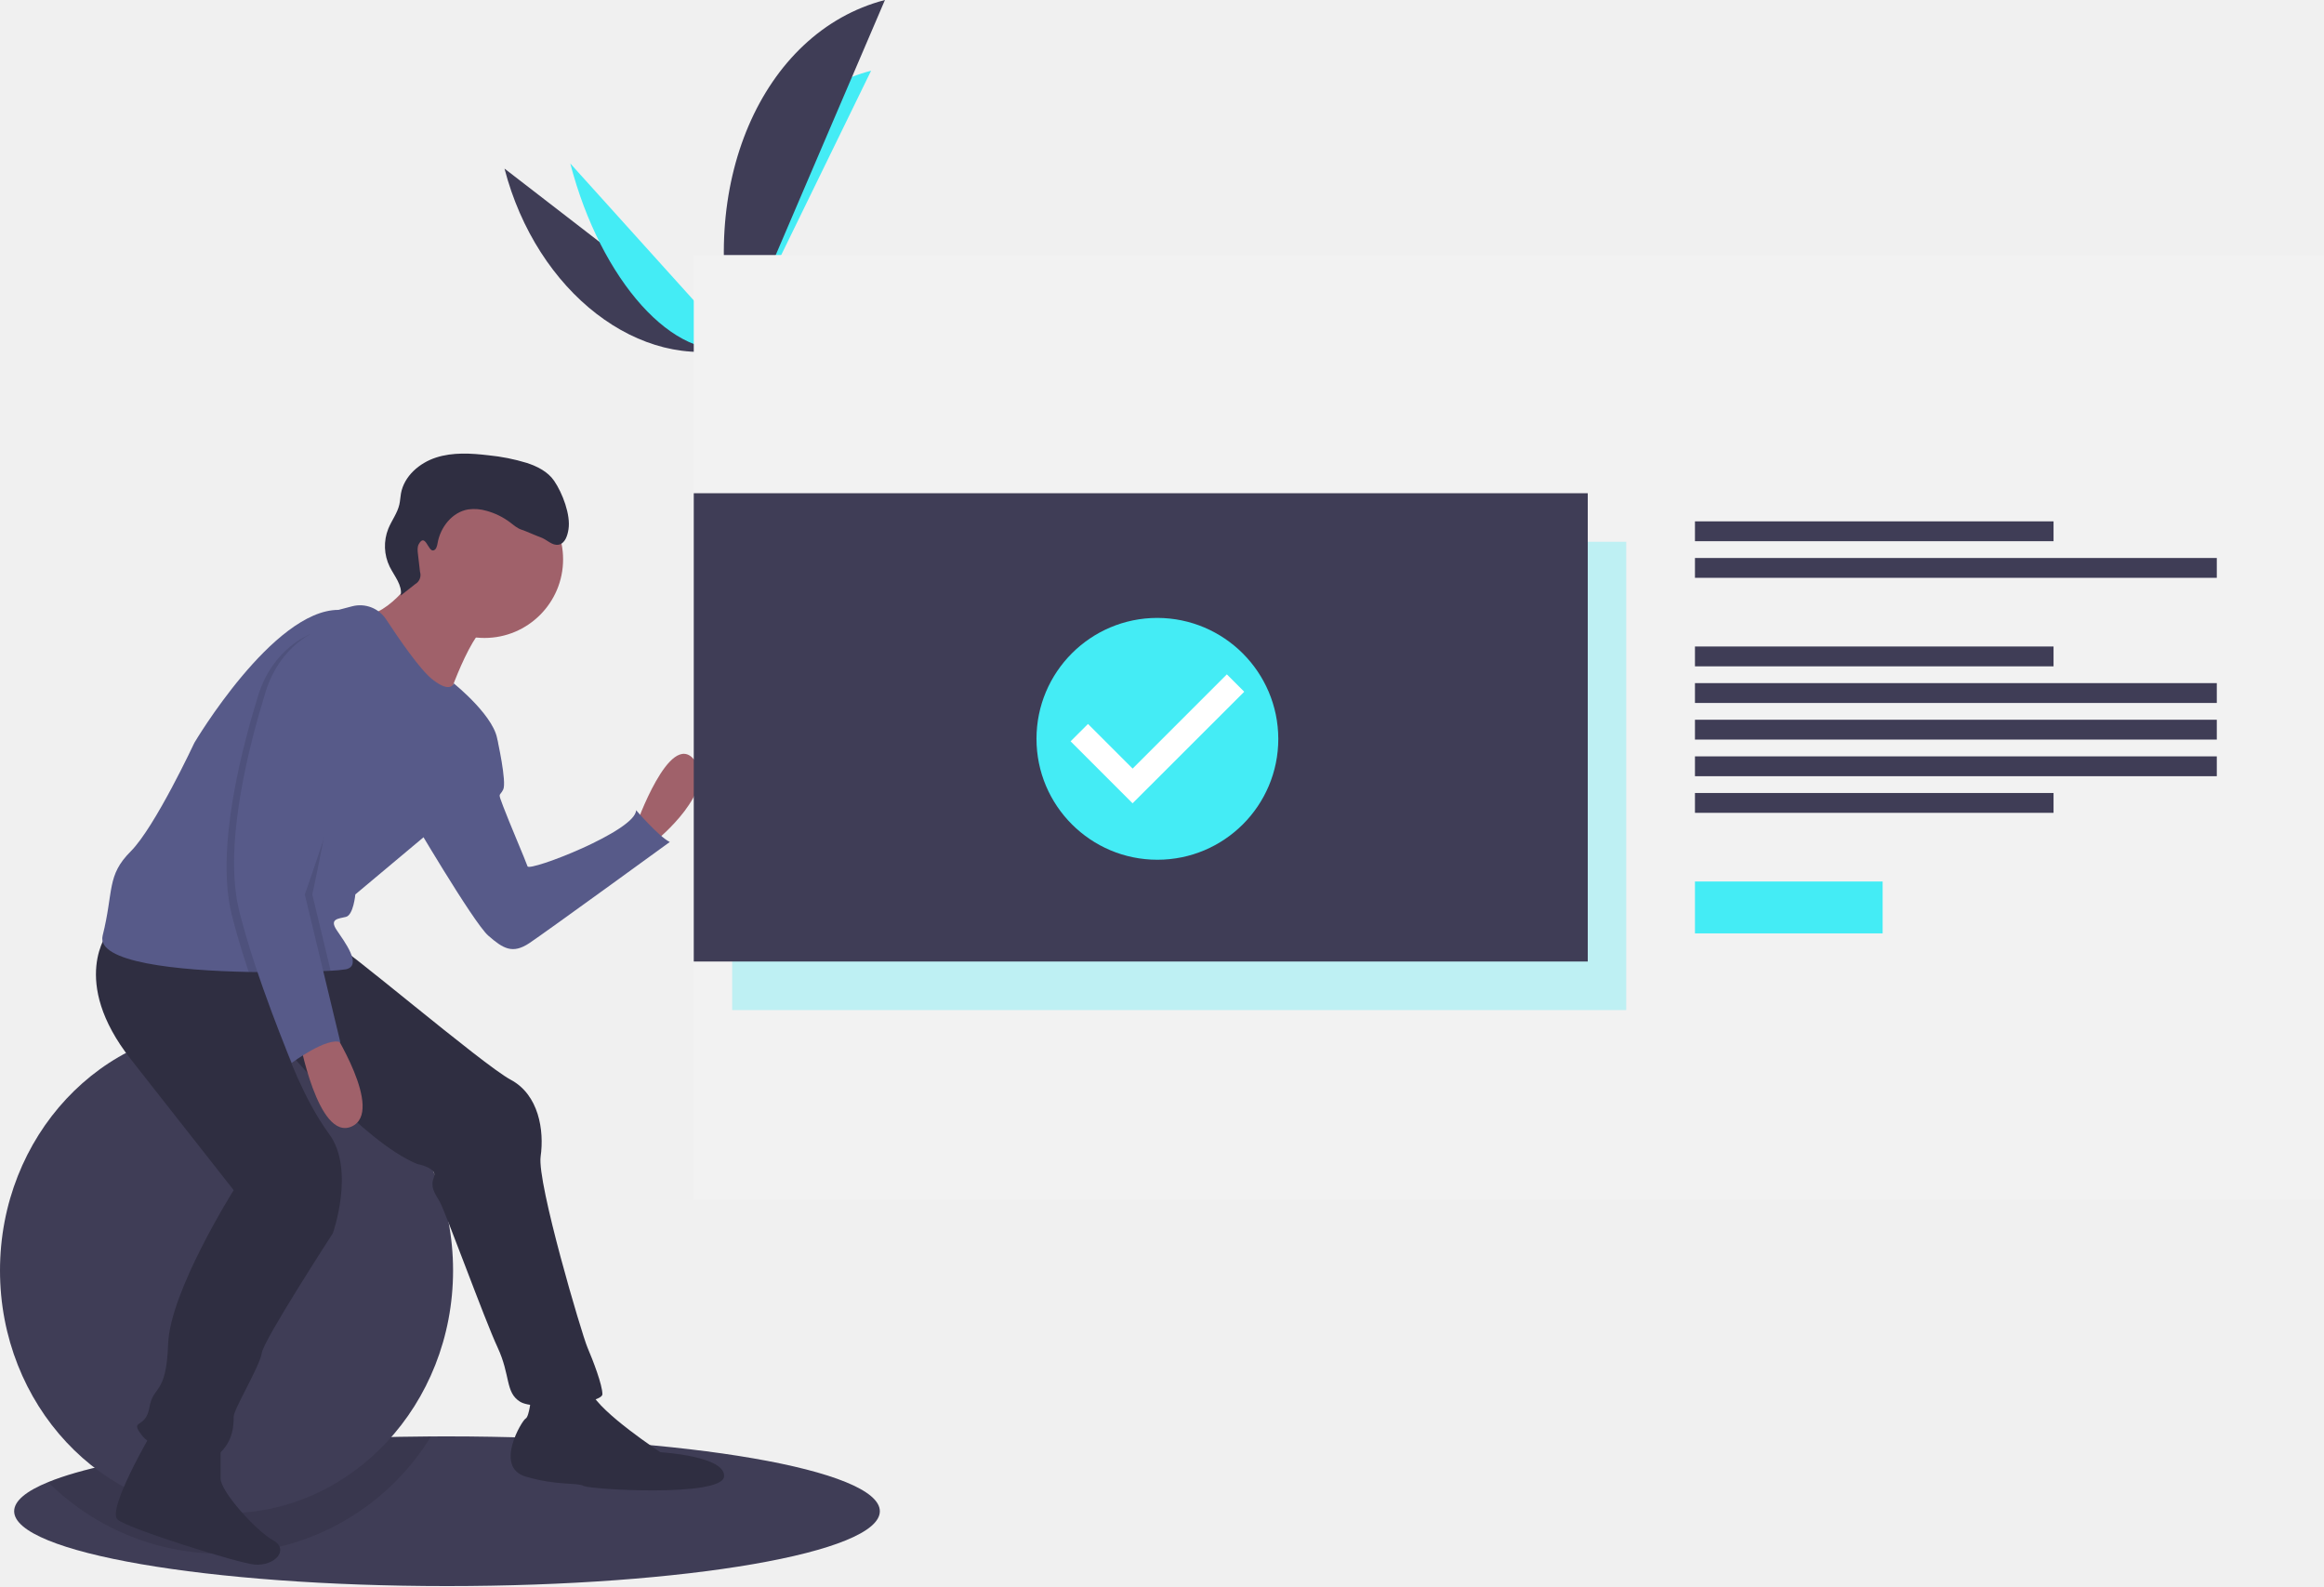
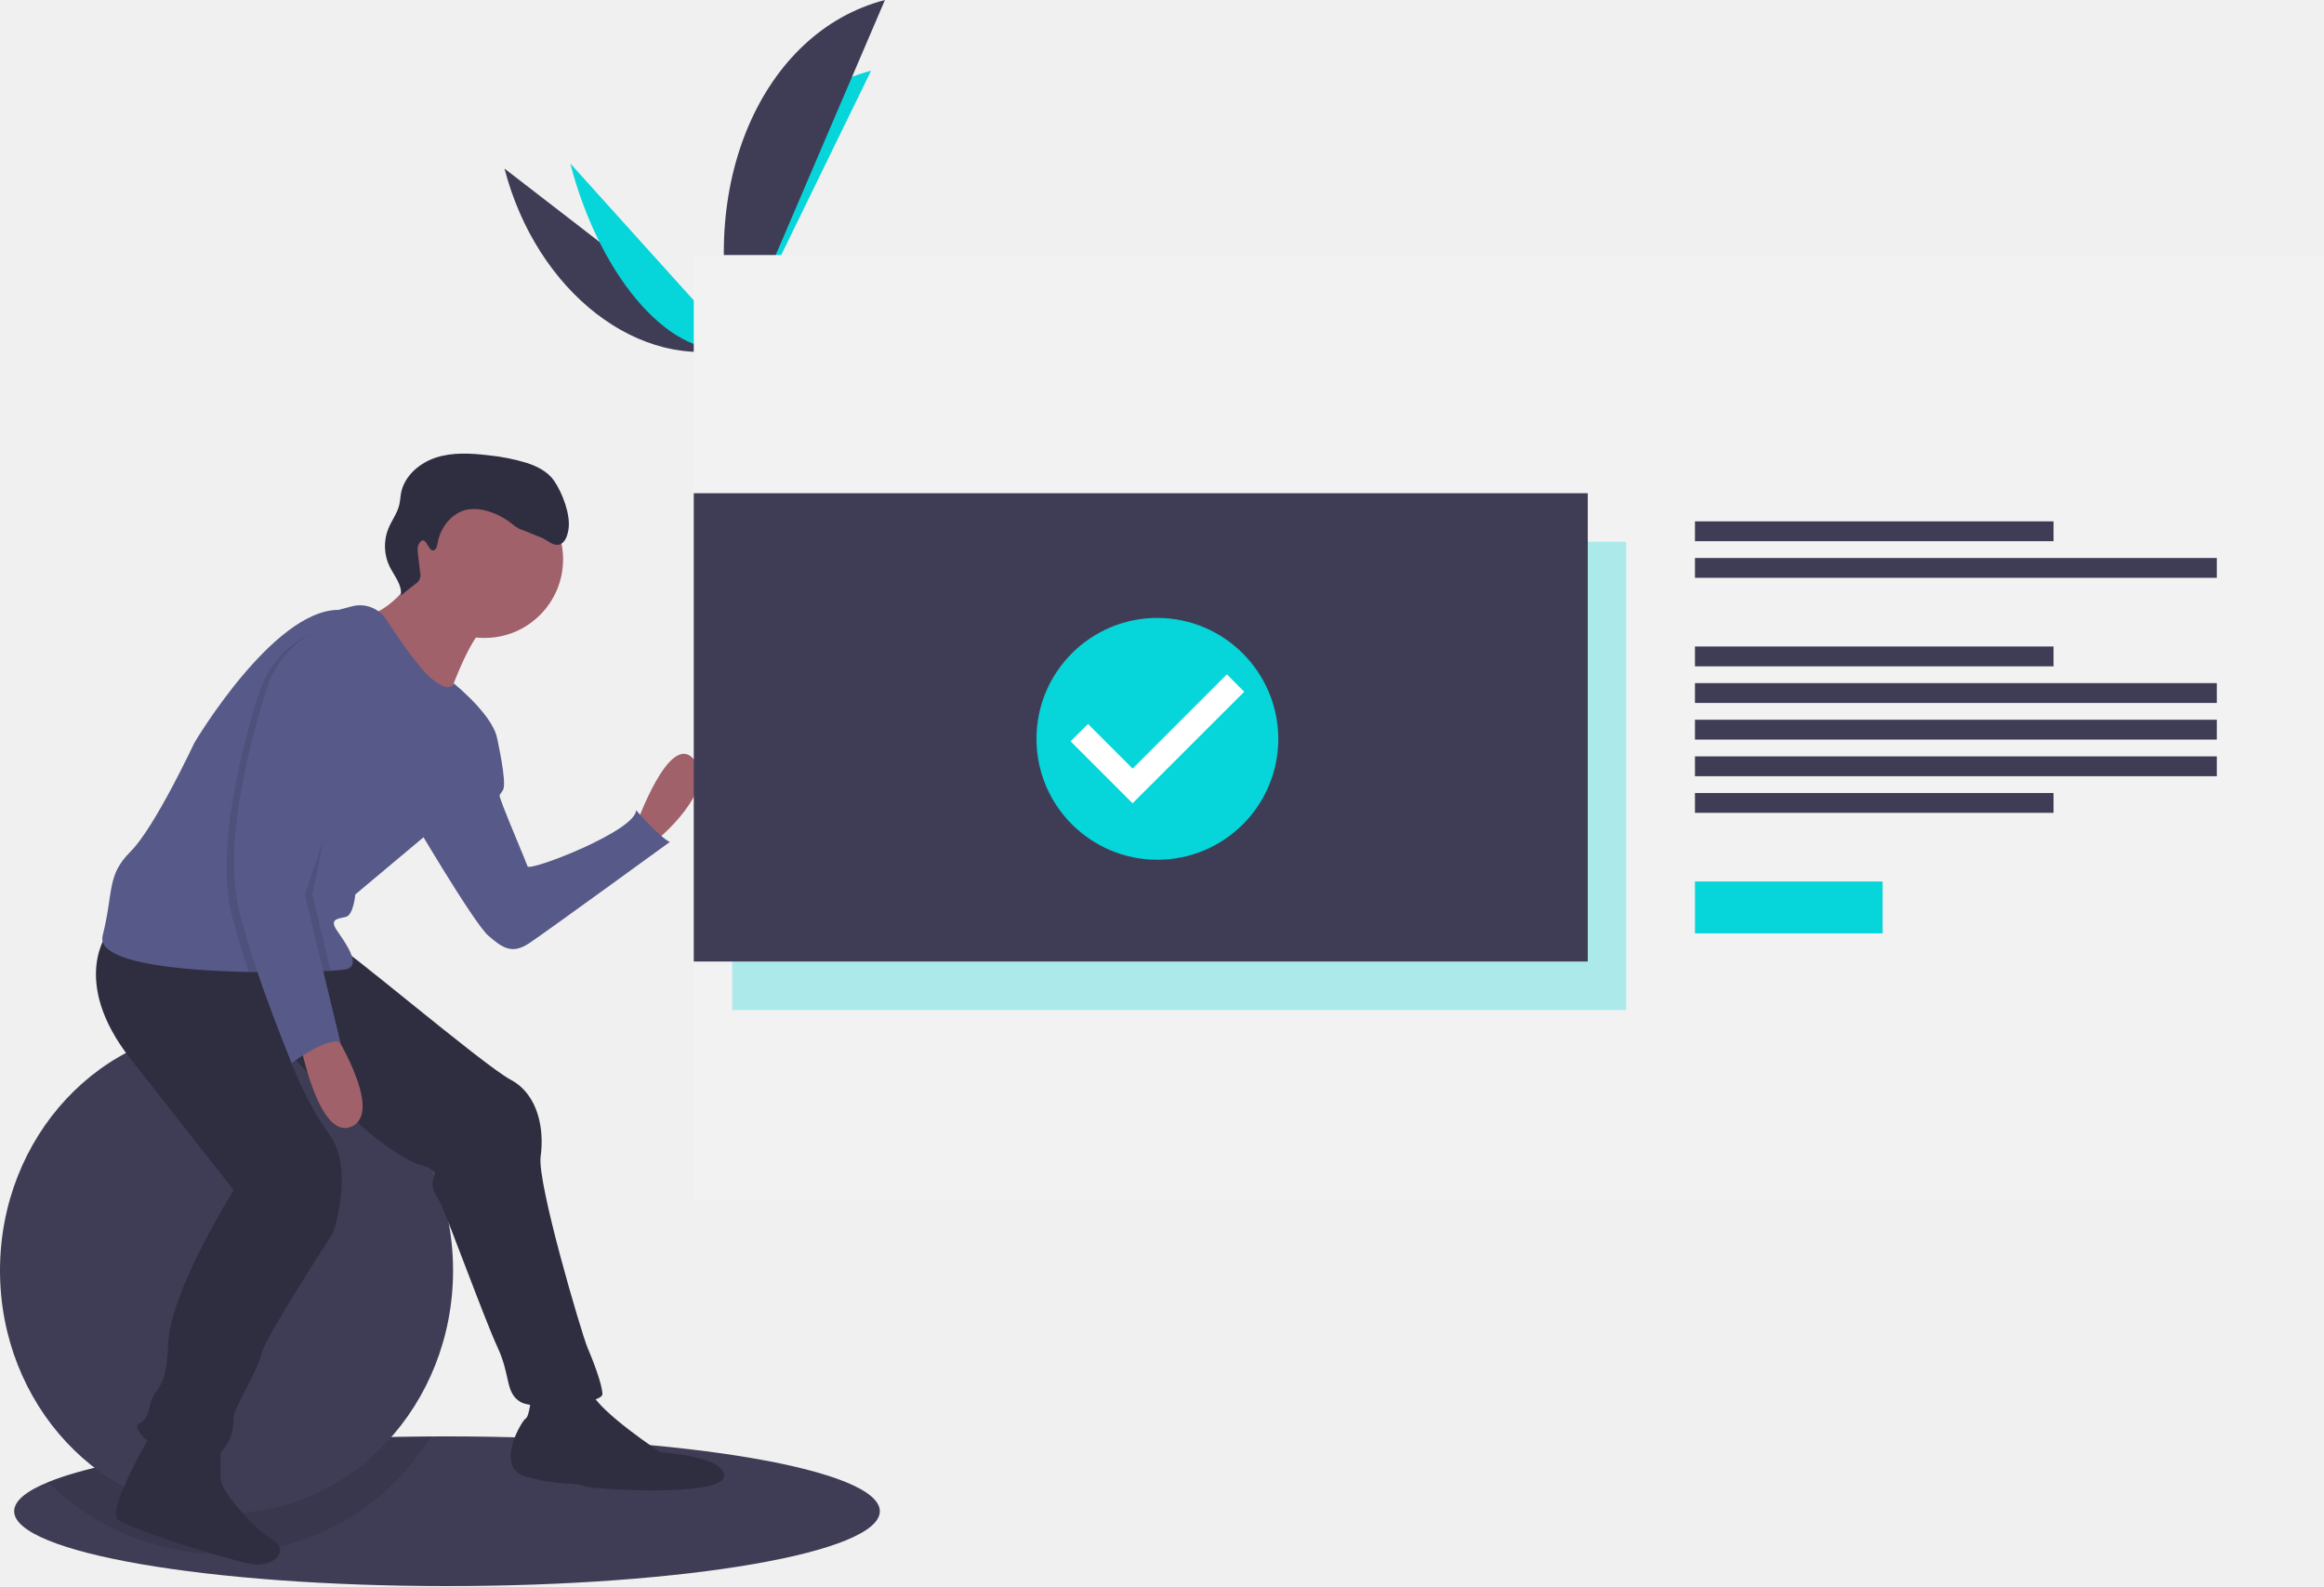
<svg xmlns="http://www.w3.org/2000/svg" id="a4efc002-80f6-4f30-a290-092c25b18b21" data-name="Layer 1" width="1149" height="784.079" viewBox="0 0 1149 784.079">
  <path d="M460.5,805.04c0,20.43-95.81,37-214,37s-214-16.57-214-37c0-5.11,5.98-9.97,16.8-14.39,31.5-12.89,104.03-22.05,189.28-22.58q3.945-.03,7.92-.03C364.69,768.04,460.5,784.61,460.5,805.04Z" transform="translate(-25.5 -57.9604)" fill="#3f3d56" />
  <path d="M238.58,768.07a121.496,121.496,0,0,1-189.28,22.58C80.8,777.76,153.33,768.6,238.58,768.07Z" transform="translate(-25.5 -57.9604)" opacity="0.1" />
  <ellipse cx="112" cy="628.079" rx="112" ry="120" fill="#3f3d56" />
  <path d="M274.927,141.297c15.88,61.177,67.109,100.718,114.538,88.407" transform="translate(-25.5 -57.9604)" fill="#3f3d56" />
-   <path d="M389.465,229.704c-16.058-61.864,13.776-123.041,66.704-136.78" transform="translate(-25.5 -57.9604)" fill="#44ecf5" />
-   <path d="M307.456,138.773c15.084,58.111,51.764,98.782,82.008,90.931" transform="translate(-25.5 -57.9604)" fill="#44ecf5" />
+   <path d="M389.465,229.704c-16.058-61.864,13.776-123.041,66.704-136.78" transform="translate(-25.5 -57.9604)" fill="#06d5da" />
+   <path d="M307.456,138.773c15.084,58.111,51.764,98.782,82.008,90.931" transform="translate(-25.5 -57.9604)" fill="#06d5da" />
  <path d="M389.465,229.704c-20.519-79.049,12.381-155.863,73.557-171.743" transform="translate(-25.5 -57.9604)" fill="#3f3d56" />
  <path d="M371.616,235.17s12.072-3.534,15.061-7.097,17.232-10.589,19.229-6.637,23.695,16.084,9.985,19.761-32.478,6.146-36.717,4.867S371.616,235.17,371.616,235.17Z" transform="translate(-25.5 -57.9604)" fill="#a8a8a8" />
  <path d="M415.757,239.675c-13.71,3.677-32.478,6.146-36.717,4.867-3.228-.974-5.921-6.779-7.022-9.494-.255.078-.402.121-.402.121s3.318,9.614,7.557,10.894,23.007-1.19,36.717-4.867c3.958-1.061,4.961-2.828,4.343-4.898C420.011,237.704,418.703,238.885,415.757,239.675Z" transform="translate(-25.5 -57.9604)" opacity="0.2" />
  <rect x="343" y="126.079" width="806" height="467" fill="#f2f2f2" />
-   <rect x="362" y="267.829" width="442" height="231.5" fill="#44ecf5" opacity="0.3" />
+   <rect x="362" y="267.829" width="442" height="231.5" fill="#06d5da" opacity="0.3" />
  <rect x="838" y="257.737" width="177.281" height="9.807" fill="#3f3d56" />
  <rect x="838" y="275.842" width="258" height="9.807" fill="#3f3d56" />
  <rect x="838" y="319.597" width="177.281" height="9.807" fill="#3f3d56" />
  <rect x="838" y="392.018" width="177.281" height="9.807" fill="#3f3d56" />
  <rect x="838" y="337.702" width="258" height="9.807" fill="#3f3d56" />
  <rect x="838" y="355.807" width="258" height="9.807" fill="#3f3d56" />
  <rect x="838" y="373.913" width="258" height="9.807" fill="#3f3d56" />
-   <rect x="838" y="435.772" width="92.789" height="25.649" fill="#44ecf5" />
+   <rect x="838" y="435.772" width="92.789" height="25.649" fill="#06d5da" />
  <path d="M339.988,465.874s16.657-47.195,28.687-32.388S350.167,473.277,350.167,473.277Z" transform="translate(-25.5 -57.9604)" fill="#a0616a" />
  <path d="M261.33,419.605l10.02,3.714s4.786,21.272,2.935,24.973-2.776.925,0,8.328,11.105,26.836,12.03,29.612,53.672-17.582,53.672-27.761c0,0,11.105,12.955,16.657,15.732,0,0-61.075,44.418-69.404,49.971s-12.955,2.776-20.358-3.702-38.866-60.15-38.866-60.15Z" transform="translate(-25.5 -57.9604)" fill="#575a89" />
  <path d="M288.166,748.116s-.925,10.179-2.776,11.105-15.732,24.06,0,28.687,24.985,2.776,28.687,4.627,68.478,5.552,69.404-4.627-31.463-12.03-31.463-12.03-29.612-19.433-34.239-29.612S288.166,748.116,288.166,748.116Z" transform="translate(-25.5 -57.9604)" fill="#2f2e41" />
  <path d="M100.313,766.623S78.104,804.564,83.657,809.191s59.625,21.488,67.553,22.209c10.179.925,17.582-7.403,9.254-12.03s-25.911-24.06-25.911-30.538V772.176Z" transform="translate(-25.5 -57.9604)" fill="#2f2e41" />
  <path d="M79.03,518.621s-19.433,24.06,11.105,62.926l50.896,64.777s-31.463,49.971-32.388,75.881-7.403,20.358-9.254,31.463-10.179,5.552-3.702,13.881,30.538,15.732,37.941,9.254,7.403-14.806,7.403-18.508,12.955-24.985,13.881-31.463,35.165-59.224,35.165-59.224,11.105-31.463-1.851-49.045-21.516-42.519-21.516-42.519,38.173,46.22,65.009,57.325c0,0,10.179,1.851,8.328,6.478s0,7.403,2.776,12.03,22.209,58.299,28.687,72.18,3.702,22.209,11.105,26.836,40.717.925,40.717-3.702-4.627-16.657-7.403-23.135-24.985-81.434-23.135-94.389-.925-30.538-14.806-37.941-84.21-67.553-87.911-67.553S79.03,518.621,79.03,518.621Z" transform="translate(-25.5 -57.9604)" fill="#2f2e41" />
  <circle cx="239.532" cy="276.509" r="38.866" fill="#a0616a" />
  <path d="M233.569,338.171s-12.03,21.284-26.836,24.06,38.866,45.344,38.866,45.344,12.955-40.717,24.06-42.568S233.569,338.171,233.569,338.171Z" transform="translate(-25.5 -57.9604)" fill="#a0616a" />
  <path d="M271.509,425.157c0,12.03-36.09,46.269-36.09,46.269l-34.239,28.687s-.925,10.179-4.627,11.105-8.328.925-4.627,6.478,12.955,17.582,4.627,19.433a68.028,68.028,0,0,1-7.579.722c-2.221.13-4.83.25-7.764.361-6.848.241-15.417.398-24.698.333q-3.956-.014-8.051-.093c-34.989-.694-75.521-4.719-72.208-17.98,5.552-22.209,1.851-29.612,13.881-41.642s31.463-53.672,31.463-53.672,38.866-65.702,71.254-65.702l6.728-1.768a15.406,15.406,0,0,1,16.814,6.459c6.496,9.892,16.74,24.754,22.727,29.547,9.254,7.403,10.697,2.091,10.697,2.091S271.509,413.127,271.509,425.157Z" transform="translate(-25.5 -57.9604)" fill="#575a89" />
  <path d="M189.15,565.815s26.836,41.642,10.179,49.045-25.911-43.493-25.911-43.493Z" transform="translate(-25.5 -57.9604)" fill="#a0616a" />
  <path d="M239.623,330.08c1.492-.188,1.963-2.07,2.214-3.553,1.344-7.938,7.26-15.466,15.209-16.747a21.535,21.535,0,0,1,9.062.73,34.382,34.382,0,0,1,11.627,5.723c1.836,1.388,3.602,3,5.81,3.649,1.458.428,7.651,3.181,9.098,3.647,3.181,1.024,5.813,4.354,9.09,3.694,3.134-.631,4.325-4.416,4.829-7.573,1.148-7.193-2.969-17.925-7.063-23.95-3.106-4.572-8.363-7.203-13.618-8.915a97.847,97.847,0,0,0-18.887-3.753c-8.645-1.021-17.599-1.563-25.884,1.11s-15.829,9.209-17.375,17.776c-.322,1.784-.383,3.612-.777,5.382-.963,4.318-3.82,7.947-5.486,12.044a23.193,23.193,0,0,0,.708,18.802c2.308,4.64,6.32,9.1,5.454,14.209l7.141-5.631a5.186,5.186,0,0,0,2.384-6.07l-1.038-8.942c-.19-1.637-.356-3.404.463-4.834C235.756,321.334,237.136,330.393,239.623,330.08Z" transform="translate(-25.5 -57.9604)" fill="#2f2e41" />
  <path d="M172.493,501.964l8.717,36.247c-8.791.315-20.423.481-32.749.241-3.109-9.328-6.08-19.054-8.356-28.159-8.328-33.314,5.552-84.21,12.955-108.27S178.971,371.485,178.971,371.485s9.254,2.776,21.284,11.105S172.493,501.964,172.493,501.964Z" transform="translate(-25.5 -57.9604)" opacity="0.1" />
  <path d="M179.896,500.113l9.078,37.737c-2.221.13-4.83.25-7.764.361-6.848.241-15.417.398-24.698.333-3.341-9.911-6.57-20.368-9.004-30.103-8.328-33.314,5.552-84.21,12.955-108.27s23.597,2.313,23.597,2.313-6.478-15.732,5.552-7.403S179.896,500.113,179.896,500.113Z" transform="translate(-25.5 -57.9604)" opacity="0.1" />
  <path d="M182.672,369.634s-18.508,6.478-25.911,30.538-21.284,74.956-12.955,108.27,25.911,74.956,25.911,74.956,17.582-12.955,24.06-10.179l-17.582-73.105s39.791-111.046,27.761-119.374S182.672,369.634,182.672,369.634Z" transform="translate(-25.5 -57.9604)" fill="#575a89" />
  <rect x="343" y="243.829" width="442" height="231.5" fill="#3f3d56" />
  <ellipse cx="572.223" cy="364.111" rx="50.017" ry="50.108" fill="#fff" />
-   <path d="M597.723,363.423A59.777,59.777,0,1,0,657.5,423.2,59.953,59.953,0,0,0,597.723,363.423Zm-12.271,91.648L554.816,424.436l8.593-8.593,22.071,22.071,46.586-46.586,8.593,8.593-55.207,55.15Z" transform="translate(-25.5 -57.9604)" fill="#44ecf5" />
+   <path d="M597.723,363.423A59.777,59.777,0,1,0,657.5,423.2,59.953,59.953,0,0,0,597.723,363.423Zm-12.271,91.648L554.816,424.436l8.593-8.593,22.071,22.071,46.586-46.586,8.593,8.593-55.207,55.15Z" transform="translate(-25.5 -57.9604)" fill="#06d5da" />
</svg>
